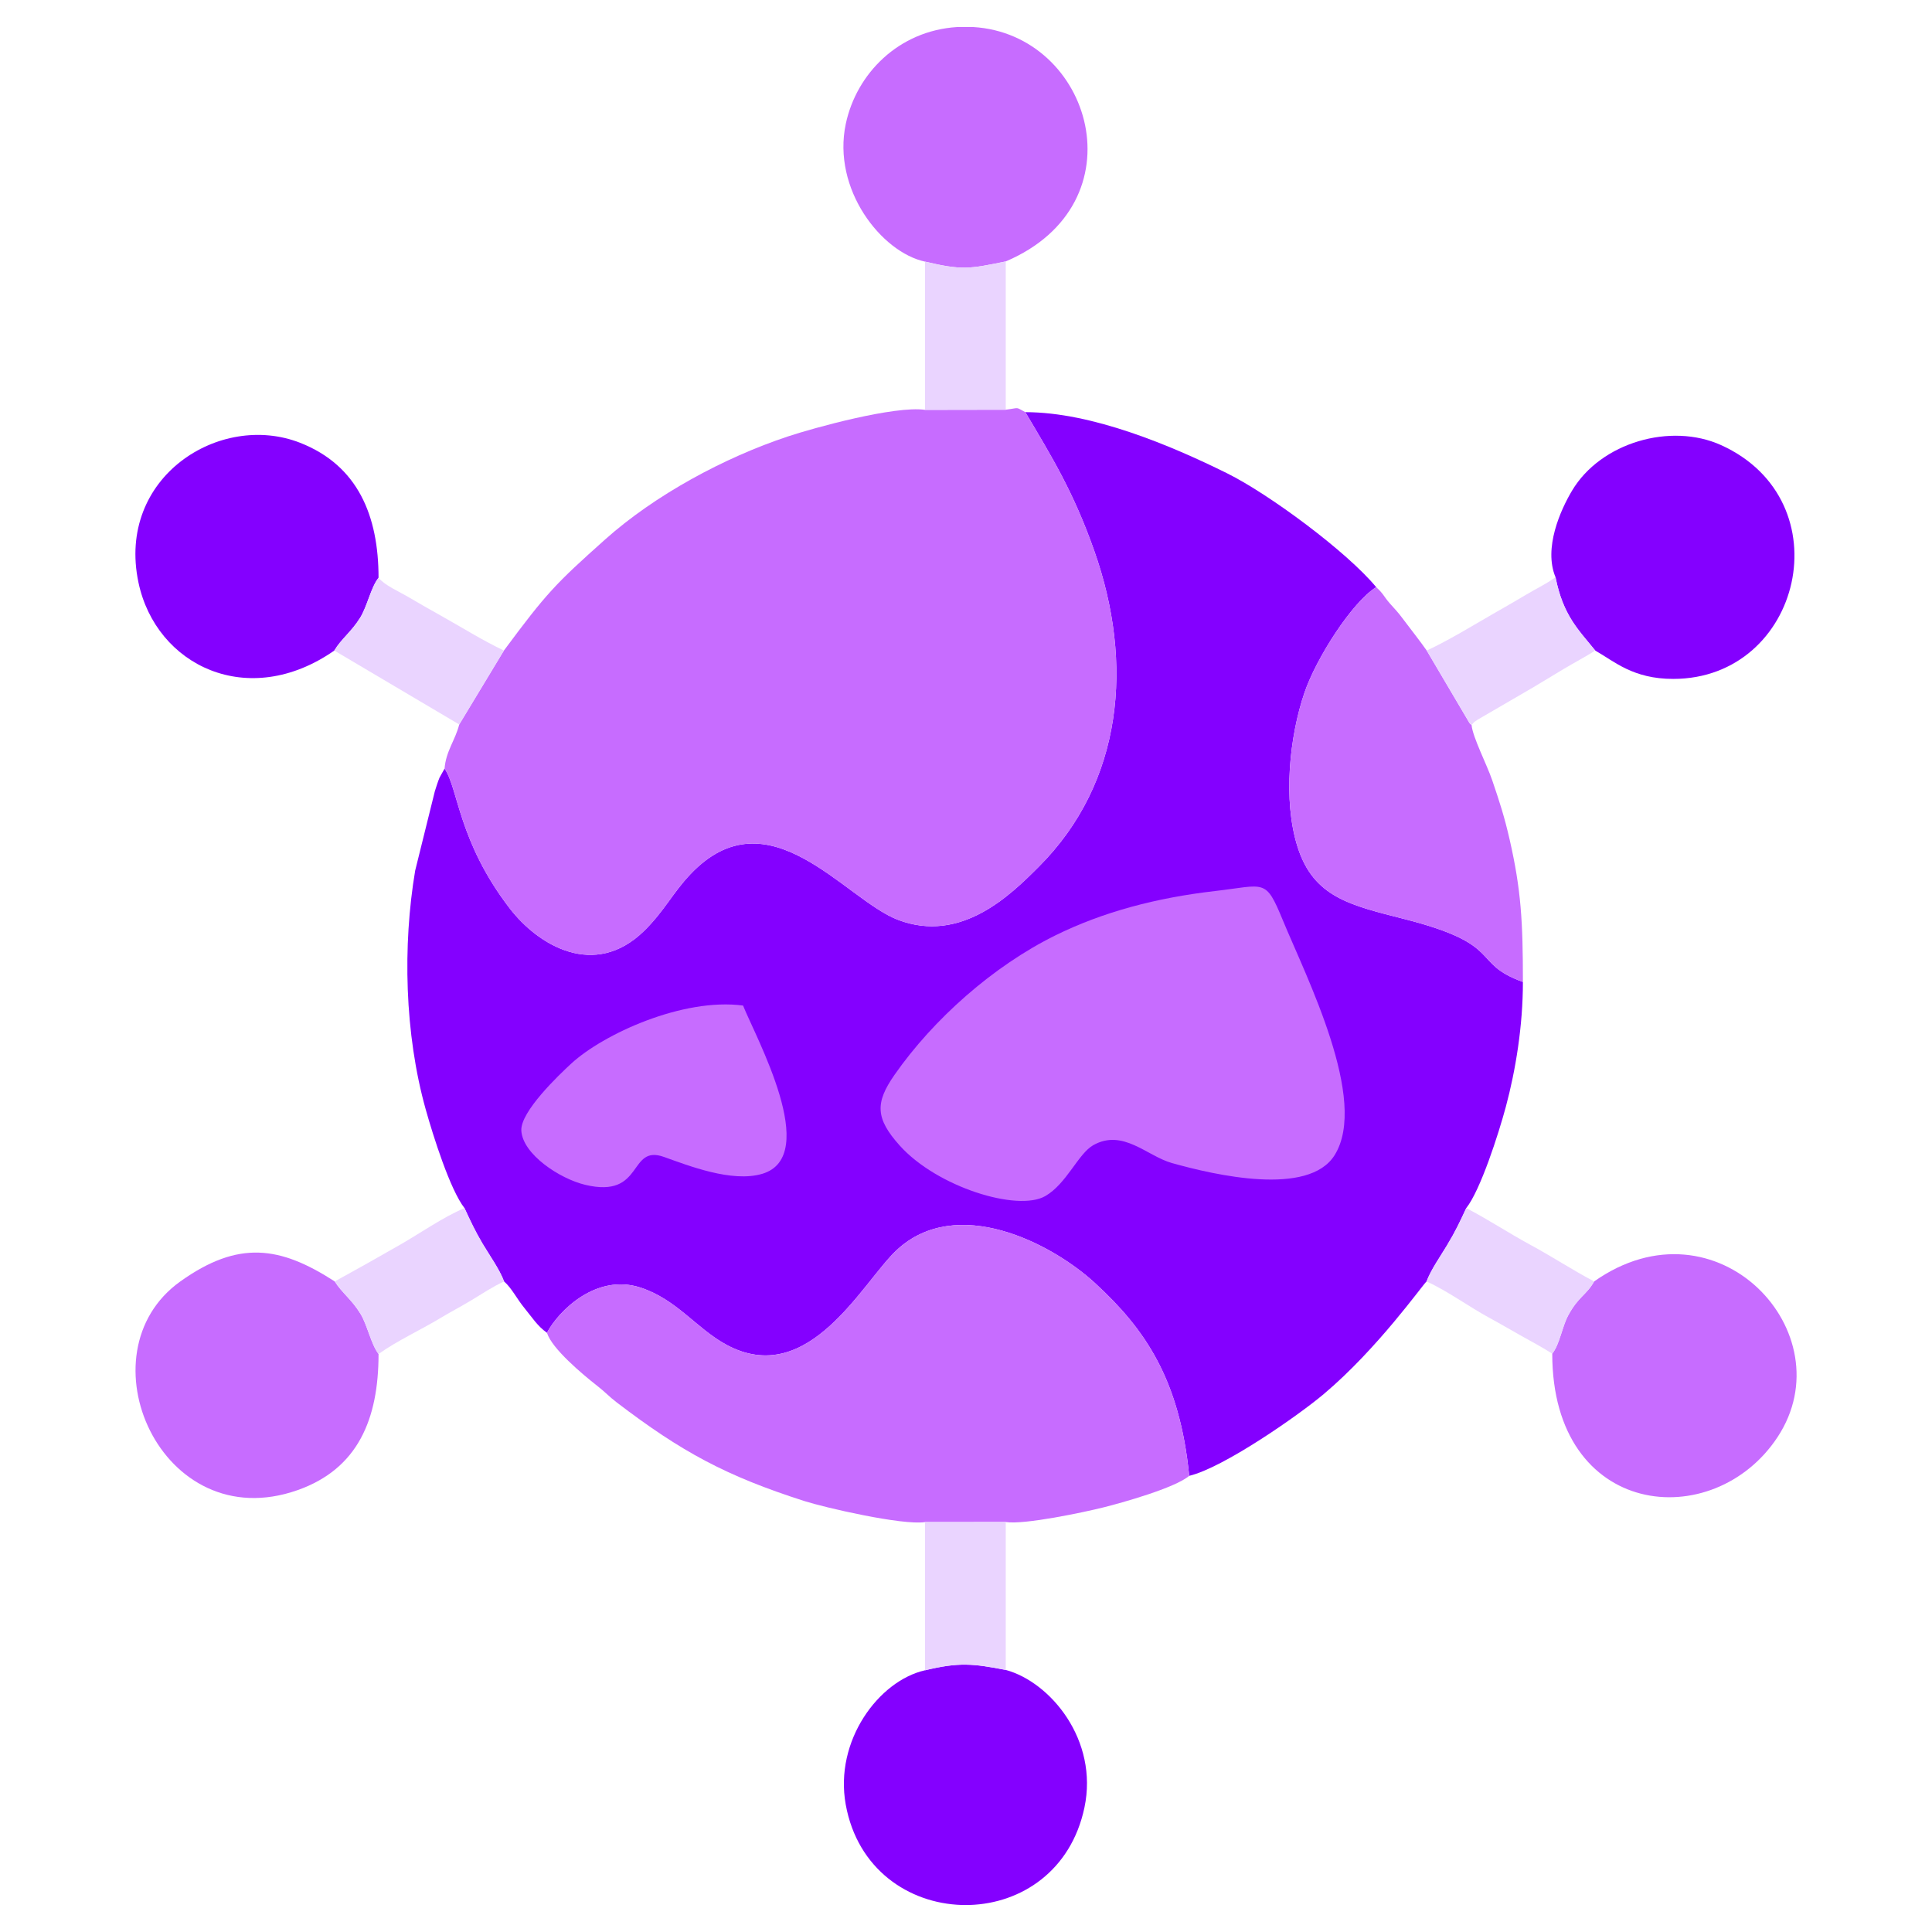
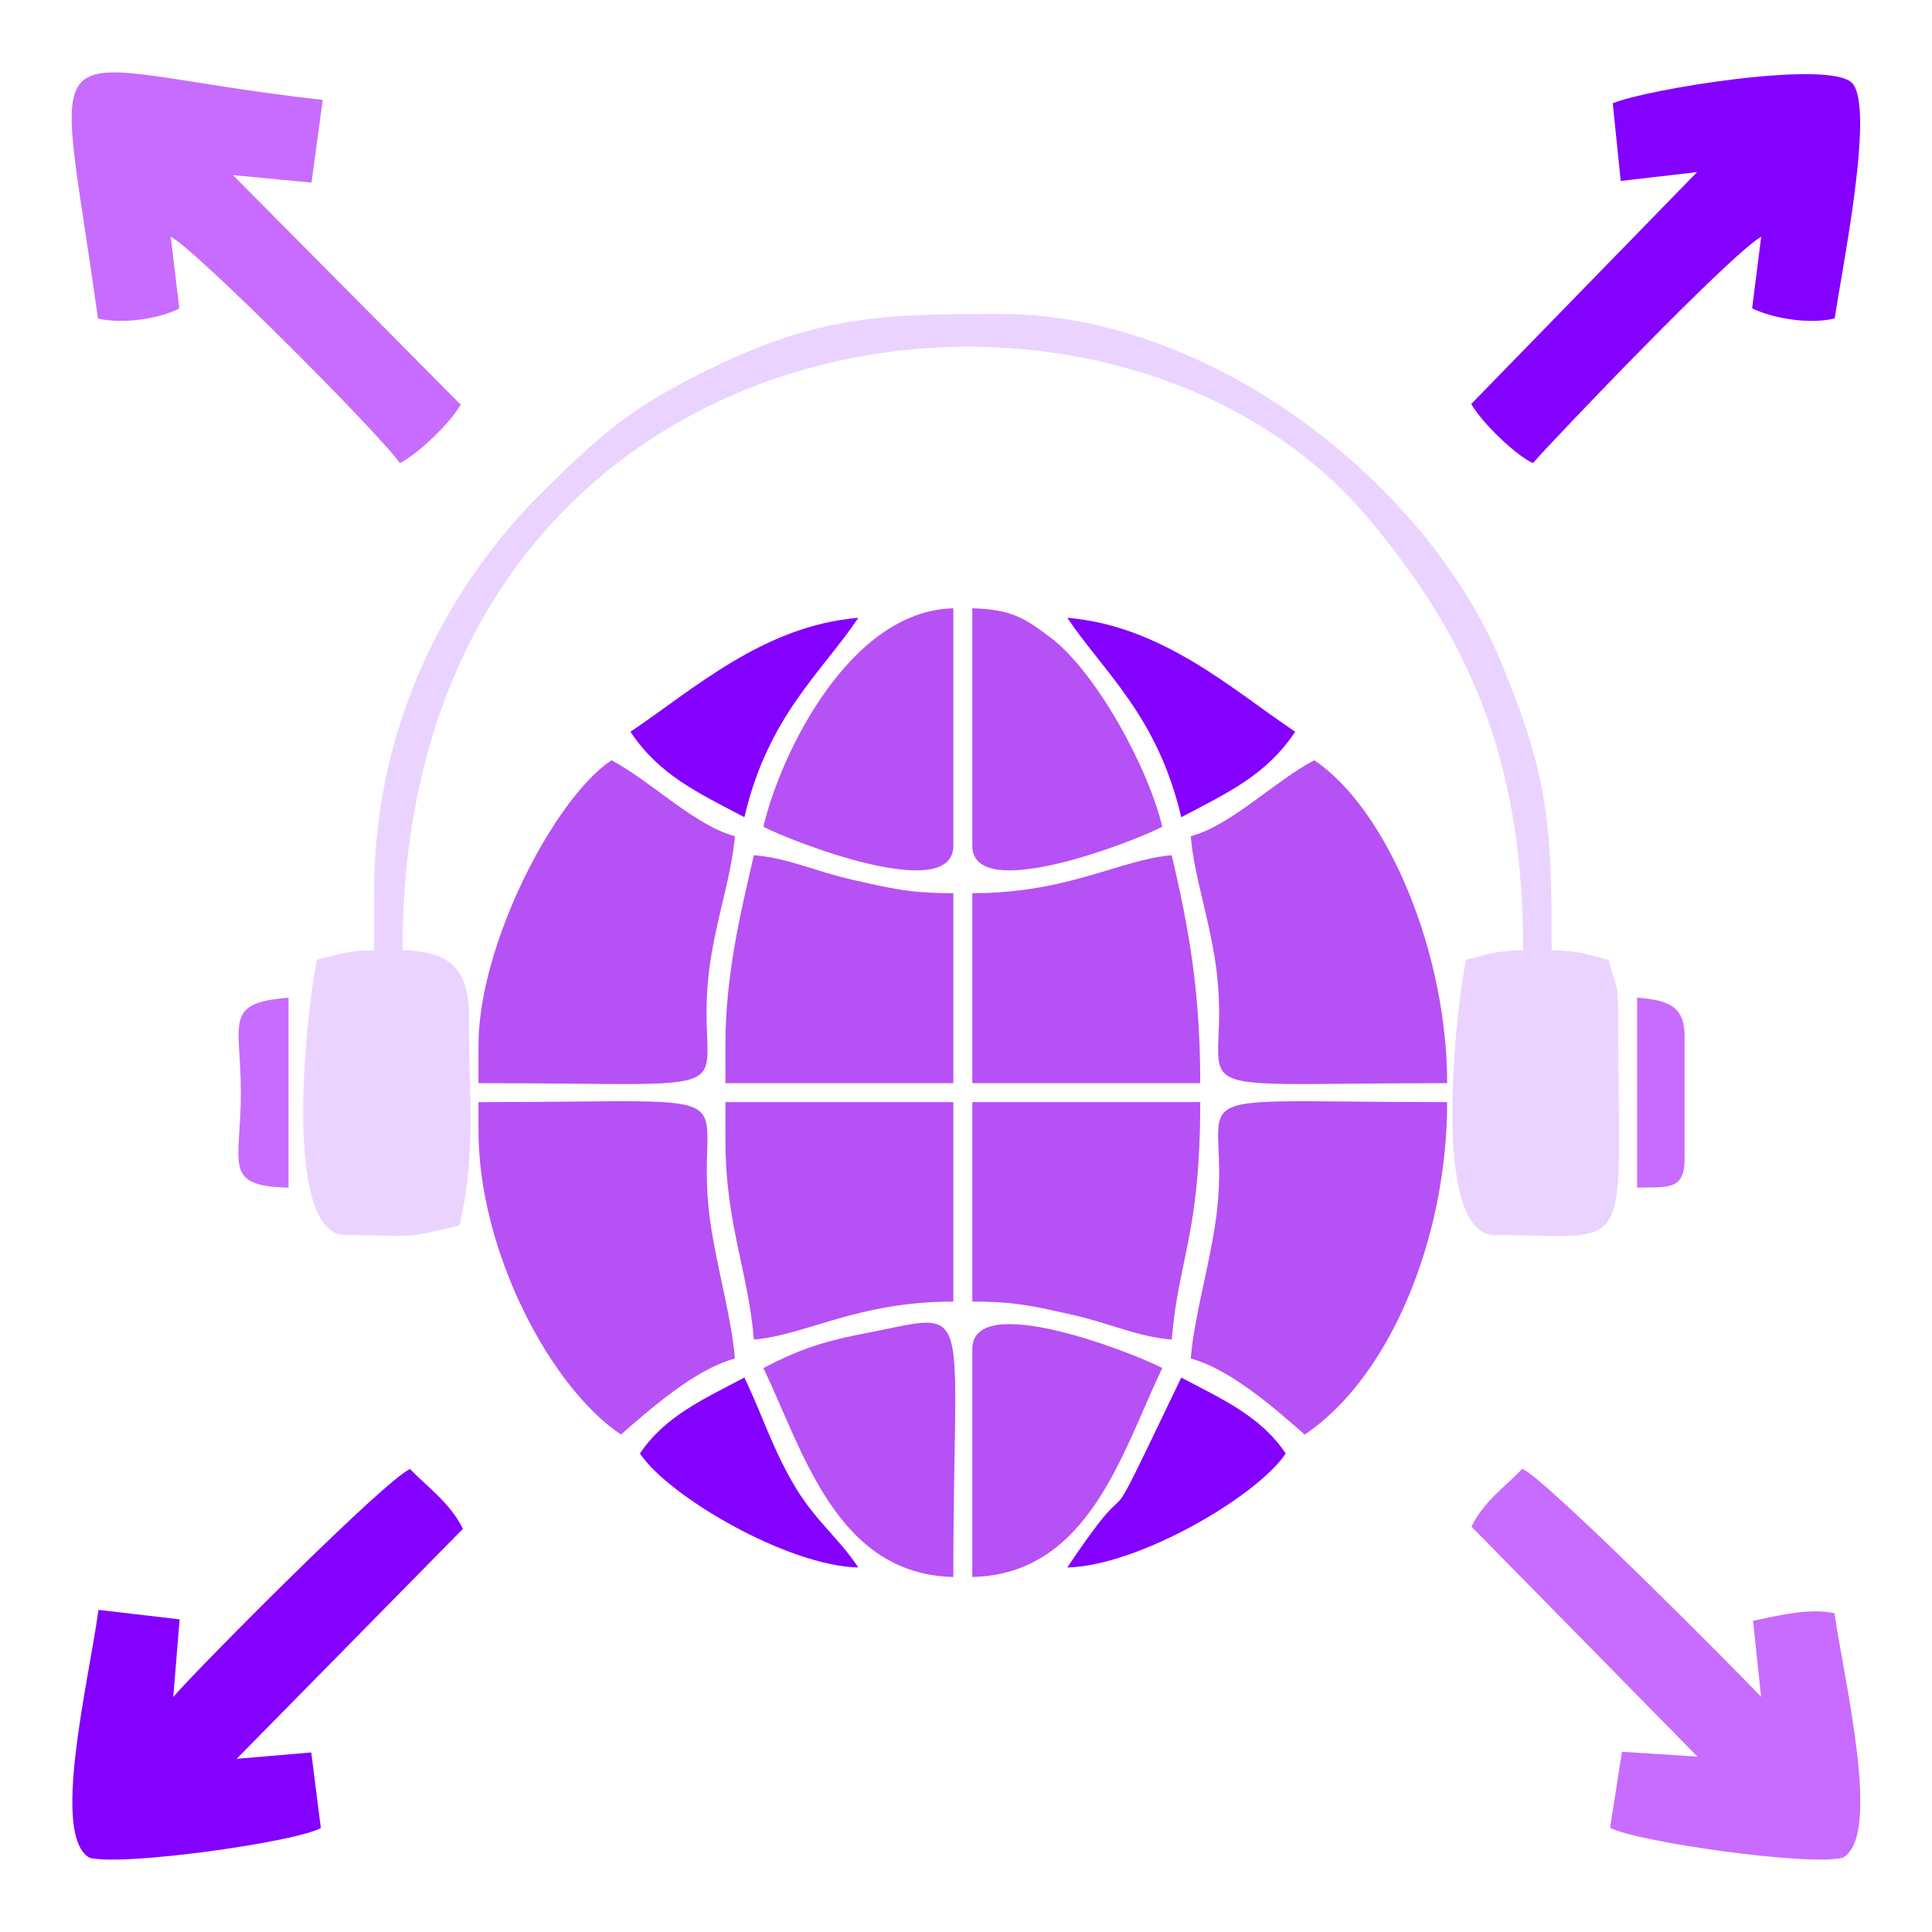
- <svg xmlns="http://www.w3.org/2000/svg" xml:space="preserve" width="42.333mm" height="42.333mm" version="1.1" style="shape-rendering:geometricPrecision; text-rendering:geometricPrecision; image-rendering:optimizeQuality; fill-rule:evenodd; clip-rule:evenodd" viewBox="0 0 4233.32 4233.32">
+ <svg xmlns="http://www.w3.org/2000/svg" xml:space="preserve" width="25.4mm" height="25.4mm" version="1.1" style="shape-rendering:geometricPrecision; text-rendering:geometricPrecision; image-rendering:optimizeQuality; fill-rule:evenodd; clip-rule:evenodd" viewBox="0 0 2539.98 2539.98">
  <defs>
    <style type="text/css">
   
-     .fil0 {fill:#8400FF}
-     .fil1 {fill:#C76CFF}
-     .fil2 {fill:#EAD4FF}
+     .fil0 {fill:none}
+     .fil3 {fill:#8400FF}
+     .fil2 {fill:#B651F5}
+     .fil4 {fill:#C76CFF}
+     .fil1 {fill:#EAD4FF}
   
  </style>
  </defs>
  <g id="Layer_x0020_1">
-     <g id="_2233654476992">
-       <path class="fil0" d="M974.11 1684.12l-11.01 19.76c-3.28,7.58 -7.89,22.3 -10.27,29.79l-43.11 173.94c-27.57,163.56 -23.39,357.57 23.16,523.53 16.3,58.1 53.46,175.94 84.89,215.95 12.61,27.29 23.05,49.93 39.48,77.67 15.03,25.34 37.62,56.88 47.26,83.07 16.6,14.34 27.92,37.98 44.49,58.17 17.29,21.09 28.4,39.39 49.43,54.34 26.5,-49.75 108.98,-130.09 204.53,-99.2 79.69,25.77 122.93,89.71 188.25,125.17 181.52,98.55 299.46,-138.98 374.43,-207.97 130.46,-120.04 336.74,-16.33 434.58,73.86 107.97,99.53 184.49,209.07 205.55,421.58 74.33,-17.51 238.44,-131.69 294.81,-179.18 117.9,-99.29 216.03,-238.53 225.21,-246.77 9.53,-25.48 29.91,-54.33 44.38,-78.37 19.91,-33.09 28.2,-51.34 42.63,-82.37 31.12,-39.19 70.83,-162.62 86.8,-222.19 21.38,-79.79 37.34,-176.78 37.34,-273.28 -116.68,-42.27 -37.33,-81.06 -259.27,-137.76 -118.74,-30.34 -199.64,-47.49 -234.68,-158.7 -32.14,-102 -17.57,-241.13 15.38,-337.65 25.79,-75.53 104.27,-198.16 157.1,-230.97 -63.74,-77.33 -234.88,-204.04 -326.81,-249.53 -122.45,-60.59 -295.47,-133.91 -442.01,-133.91 58.51,98.85 105.37,174.16 151.27,304.38 86.61,245.66 63.14,506.9 -122.06,691.97 -61.03,60.98 -169.95,169 -308.53,115.94 -116.57,-44.64 -283.14,-280.62 -454.68,-99.67 -38.33,40.42 -57.87,81.49 -101.22,123.91 -108.56,106.24 -232.19,31.97 -294.74,-49.49 -112.78,-146.85 -112.21,-261.89 -142.58,-306.02z" />
-       <path class="fil1" d="M1104.12 1425.49l-97.86 161.96c-8.62,34.32 -29.19,58.37 -32.15,96.67 30.37,44.13 29.8,159.17 142.58,306.02 62.55,81.46 186.18,155.73 294.74,49.49 43.35,-42.42 62.89,-83.49 101.22,-123.91 171.54,-180.95 338.11,55.03 454.68,99.67 138.58,53.06 247.5,-54.96 308.53,-115.94 185.2,-185.07 208.67,-446.31 122.06,-691.97 -45.9,-130.22 -92.76,-205.53 -151.27,-304.38 -22.63,-11.82 -10.76,-9.52 -42.9,-5.35l-176.82 0.31c-66.28,-9.6 -244.48,39.64 -300.43,58.23 -140.27,46.6 -291.72,128.56 -400.84,226.02 -108.42,96.84 -127.61,116.54 -221.54,243.18z" />
-       <path class="fil1" d="M1198.43 2920.34c10.8,34.76 78.03,91.12 109.8,115.95 19.04,14.88 25.66,23.31 43.47,36.9 142,108.36 239.3,160.94 410.96,215.91 43.66,13.99 214.24,53.63 264.27,46.01l176.82 -0.17c40.63,6.52 172.32,-21.58 213.88,-31.94 39.26,-9.78 156.98,-42.58 188.14,-69.22 -21.06,-212.51 -97.58,-322.05 -205.55,-421.58 -97.84,-90.19 -304.12,-193.9 -434.58,-73.86 -74.97,68.99 -192.91,306.52 -374.43,207.97 -65.32,-35.46 -108.56,-99.4 -188.25,-125.17 -95.55,-30.89 -178.03,49.45 -204.53,99.2z" />
-       <path class="fil1" d="M2661.92 1952.44c-128.6,14.8 -245.08,45.79 -348.82,96.84 -136.72,67.29 -268.02,183.97 -353.03,305.82 -42.72,61.22 -42.06,95.42 11.19,154.8 81.98,91.44 258.49,145.63 318.96,110.99 47,-26.94 72.35,-93.22 105.51,-111.76 64.98,-36.3 117.47,23.94 172.03,39.27 95.07,26.73 299.18,73.64 356.35,-16.88 75.89,-120.18 -62.06,-391.03 -113.42,-515.62 -38.08,-92.38 -38.2,-76.19 -148.77,-63.46z" />
-       <path class="fil1" d="M3336.94 2151.62c0,-132.38 -3.97,-201.86 -28.94,-311.42 -11.68,-51.25 -22.42,-83.82 -38.29,-130.49 -11.59,-34.1 -42.71,-94.1 -45.28,-121.07 -1.63,-1.28 -3.59,-3.27 -4.49,-4.26l-93.76 -158.89c-16.26,-23.03 -32.22,-42.91 -50.91,-67.84 -14.1,-18.83 -15.31,-18.8 -29.34,-34.82 -15.71,-17.98 -12.93,-20.03 -30.46,-36.29 -52.83,32.81 -131.31,155.44 -157.1,230.97 -32.95,96.52 -47.52,235.65 -15.38,337.65 35.04,111.21 115.94,128.36 234.68,158.7 221.94,56.7 142.59,95.49 259.27,137.76z" />
-       <path class="fil1" d="M829.45 2966.84c-16.74,-22.04 -24.39,-62.98 -39.36,-87.72 -18.96,-31.3 -41.07,-46.43 -56.63,-71.29 -119.89,-77.45 -210.85,-90.84 -338.15,-0.15 -220.16,156.84 -42.78,562.83 256.57,457.5 132.56,-46.65 177.57,-155.75 177.57,-298.34z" />
-       <path class="fil0" d="M732.52 1425.49c15.14,-25.68 37.45,-40.9 56.8,-72.22 15.38,-24.89 23.36,-66.26 40.13,-87.3 0,-135.78 -45.18,-245.97 -171.68,-295.67 -175.59,-68.97 -403.16,75.05 -354.36,306.13 38.48,182.23 240.57,280.45 429.11,149.06z" />
-       <path class="fil0" d="M2026.93 3659.86c-101.33,22.84 -199.1,154.15 -173.8,294.22 25.69,142.17 138.53,216.29 253.59,220.01l18.55 0c111.82,-3.73 221.43,-74.09 250.89,-213.35 31.28,-147.88 -74.41,-275.08 -172.41,-301.65 -72.14,-14.06 -103.14,-17.02 -176.82,0.77z" />
-       <path class="fil1" d="M3493.02 2807.83c-16.9,30.12 -34.59,32.85 -57.07,74.94 -13.52,25.31 -18.14,62.28 -34.72,83.36 0,361.01 353.2,396.12 493.72,182.71 149.9,-227.64 -132.82,-530.77 -401.93,-341.01z" />
-       <path class="fil0" d="M3408.41 1264.75c16.66,84.43 50.61,115.48 87.07,160.74 42.27,24.05 82.81,62.17 170.92,62.11 281.58,-0.21 374.25,-390.23 104.69,-512.33 -109.99,-49.82 -263.43,-5.95 -326.48,99.8 -25.22,42.29 -62.86,125.94 -36.2,189.68z" />
-       <path class="fil1" d="M2026.93 573.28c81.27,19.15 96.79,16.01 176.82,-0.44 298.45,-127.23 188.95,-498 -71.37,-513.61l-34.97 0c-128.48,8.05 -220.8,102.07 -244.15,212.1 -30.42,143.36 78.25,281.49 173.67,301.95z" />
-       <path class="fil1" d="M1628.15 2203.32c-132.16,-17.52 -306.47,62.75 -376.25,126.98 -26.81,24.67 -112.01,105.64 -109.58,147.21 3.02,51.65 83.79,105.22 140,118.64 130.02,31.03 93.4,-89.26 172.43,-61.16 53.26,18.94 149.24,56.91 215.62,36.98 129.34,-38.84 -14.73,-299.93 -42.22,-368.65z" />
-       <path class="fil2" d="M733.46 2807.83c15.56,24.86 37.67,39.99 56.63,71.29 14.97,24.74 22.62,65.68 39.36,87.72 41.58,-29.68 90.79,-51.74 136.16,-79.11 21.5,-12.96 42.97,-24.09 66.35,-38.12 25.77,-15.47 46.14,-29.46 72.55,-41.78 -9.64,-26.19 -32.23,-57.73 -47.26,-83.07 -16.43,-27.74 -26.87,-50.38 -39.48,-77.67 -46.48,19.58 -97.65,55.45 -140.5,79.97 -48.55,27.78 -95.04,54.06 -143.81,80.77z" />
-       <path class="fil2" d="M732.52 1425.49l273.74 161.96 97.86 -161.96c-48.79,-23.37 -91.47,-50.47 -140.52,-77.89 -24.33,-13.6 -41.68,-23.42 -66.44,-38.05 -23.52,-13.88 -54.06,-26.83 -67.71,-43.58 -16.77,21.04 -24.75,62.41 -40.13,87.3 -19.35,31.32 -41.66,46.54 -56.8,72.22z" />
-       <path class="fil2" d="M3125.79 2807.83c47.12,21.46 92.63,55.39 138.82,80.37 23.57,12.74 40.91,23.25 66.78,37.7 23.08,12.91 50.14,27.44 69.84,40.23 16.58,-21.08 21.2,-58.05 34.72,-83.36 22.48,-42.09 40.17,-44.82 57.07,-74.94 -47.14,-24.81 -92.83,-54.85 -140.01,-80.37 -47.43,-25.64 -91.4,-55.02 -140.21,-80.37 -14.43,31.03 -22.72,49.28 -42.63,82.37 -14.47,24.04 -34.85,52.89 -44.38,78.37z" />
-       <path class="fil2" d="M3126.18 1425.49l93.76 158.89c0.9,0.99 2.86,2.98 4.49,4.26 9.29,-10.1 1.65,-3.43 13.95,-12.09l122.23 -71.13c20.89,-12.53 44.29,-26.79 65.18,-39.29 22.95,-13.74 47.8,-26.81 69.69,-40.64 -36.46,-45.26 -70.41,-76.31 -87.07,-160.74 -22.58,16.25 -39.87,23.56 -64.97,38.64 -24.27,14.57 -48.65,28.32 -71.21,41.31 -47.16,27.15 -97.14,57.96 -146.05,80.79z" />
-       <path class="fil2" d="M2026.93 3659.86c73.68,-17.79 104.68,-14.83 176.82,-0.77l0 -324.15 -176.82 0.17 0 324.75z" />
-       <path class="fil2" d="M2026.93 898.06l176.82 -0.31 0 -324.91c-80.03,16.45 -95.55,19.59 -176.82,0.44l0 324.78z" />
+     <rect class="fil0" x="-0.02" y="-0.01" width="2539.99" height="2539.99" />
+     <g id="_2724496307840">
+       <path class="fil1" d="M491.72 1174.29l0 74.91c-38.04,0.85 -45.52,5.64 -74.91,12.49 -11.57,49.65 -49.39,362.08 37.45,362.08 96.65,0 69.19,6.3 149.83,-12.49 22.05,-94.66 12.48,-161.62 12.48,-274.68 0,-63.06 -25.01,-86 -87.4,-87.4 0,-847.43 921.73,-979.22 1268.46,-569.27 142.87,168.92 204.82,332.94 204.82,569.27 -38.04,0.85 -45.52,5.64 -74.91,12.49 -11.57,49.65 -49.38,362.08 37.45,362.08 189.34,0 162.32,37.16 162.32,-299.65 0,-33.73 -5.97,-34.43 -12.49,-62.43 -29.39,-6.85 -36.87,-11.64 -74.91,-12.49 0,-166.42 -3.95,-225.27 -64,-372.98 -98.65,-242.62 -385.06,-463.54 -660.16,-463.54 -158.77,0 -240.94,2.57 -387.35,74.61 -99.45,48.94 -139.48,84.55 -215.13,159.43 -117.98,116.8 -221.55,297.52 -221.55,527.57z" />
+       <path class="fil2" d="M629.06 1486.43c0,158.34 94.51,337.41 187.28,399.53 37.53,-32.62 97.01,-85.78 149.82,-99.88 -4.37,-52.57 -20.85,-108.1 -30.74,-169.02 -31.58,-194.36 89.21,-168.09 -306.36,-168.09l0 37.46z" />
+       <path class="fil2" d="M1565.46 1786.08c52.82,14.1 112.3,67.26 149.83,99.88 111.57,-74.71 187.28,-257.45 187.28,-436.99 -392.84,0 -277.6,-25.24 -304.5,157.46 -9.3,63.1 -28.01,124.34 -32.61,179.65z" />
+       <path class="fil2" d="M629.06 1374.06l0 49.94c392.37,0 277.82,25.35 304.49,-157.47 9.06,-62.08 28.33,-115.73 32.61,-167.15 -52.73,-14.08 -109.94,-72.17 -162.31,-99.88 -75.91,50.83 -174.79,243.67 -174.79,374.56z" />
+       <path class="fil2" d="M1565.46 1099.38c4.28,51.42 23.56,105.07 32.62,167.15 26.66,182.82 -87.88,157.47 304.49,157.47 0,-170.07 -77.66,-359.45 -174.8,-424.5 -52.37,27.71 -109.57,85.8 -162.31,99.88z" />
+       <path class="fil2" d="M953.68 1498.91c0,109.47 29.99,172.52 37.45,262.2 68.18,-5.68 135.83,-49.95 262.2,-49.95l0 -262.19 -299.65 0 0 49.94z" />
+       <path class="fil2" d="M1278.3 1711.16c57.04,0 81.4,6.16 132.23,17.6 50.8,11.43 83.64,28.49 129.96,32.35 8.91,-107.1 37.46,-138.11 37.46,-312.14l-299.65 0 0 262.19z" />
+       <path class="fil2" d="M953.68 1374.06l0 49.94 299.65 0 0 -249.71c-57.05,0 -81.41,-6.15 -132.24,-17.59 -50.8,-11.43 -83.64,-28.49 -129.96,-32.35 -17.49,75.07 -37.45,158.24 -37.45,249.71z" />
+       <path class="fil2" d="M1278.3 1174.29l0 249.71 299.65 0c0,-121.05 -14.87,-202.69 -37.46,-299.65 -68.18,5.67 -135.83,49.94 -262.19,49.94z" />
+       <path class="fil2" d="M1003.62 1086.89c35.51,18.8 249.71,102.64 249.71,24.98l0 -312.14c-136.55,3.04 -227.57,192.13 -249.71,287.16z" />
+       <path class="fil2" d="M1278.3 1111.87c0,77.66 214.19,-6.18 249.71,-24.98 -17.6,-75.53 -87.06,-204.92 -149.1,-250.44 -29.56,-21.69 -47.24,-35.53 -100.61,-36.72l0 312.14z" />
+       <path class="fil2" d="M1003.62 1798.56c52.23,108.86 95.97,271.26 249.71,274.68 0,-373.32 30.63,-348.26 -119.64,-319.61 -55.76,10.62 -90.39,23.94 -130.07,44.93z" />
+       <path class="fil2" d="M1278.3 1773.59l0 299.65c153.73,-3.42 197.47,-165.82 249.71,-274.68 -35.92,-19 -249.71,-103.45 -249.71,-24.97z" />
+       <path class="fil3" d="M828.82 962.04c38.36,57.27 87.82,79.56 149.83,112.37 31.01,-133.13 101.8,-190.48 149.82,-262.19 -125.23,10.42 -217.32,94.69 -299.65,149.82z" />
+       <path class="fil3" d="M1552.98 1074.41c62,-32.81 111.47,-55.1 149.82,-112.37 -82.33,-55.13 -174.41,-139.4 -299.65,-149.82 47.34,70.69 118.77,128.89 149.83,262.19z" />
+       <path class="fil3" d="M1403.15 2060.76c93.14,-2.08 249.19,-93.12 287.17,-149.83 -32.94,-49.18 -83.64,-71.46 -137.34,-99.88 -124.56,259.59 -41.39,87.77 -149.83,249.71z" />
+       <path class="fil3" d="M841.31 1910.93c37.97,56.71 194.03,147.75 287.16,149.83 -28.33,-42.32 -57.54,-61.22 -87.06,-112.71 -26.82,-46.8 -39.75,-89.04 -62.76,-137 -53.71,28.42 -104.41,50.7 -137.34,99.88z" />
+       <path class="fil4" d="M379.35 1561.34l0 -249.71c-86.07,7.16 -62.85,31.04 -62.71,124.83 0.15,94.71 -25.06,122.92 62.71,124.88z" />
+       <path class="fil4" d="M2152.28 1561.34c40.01,-0.89 62.42,4.07 62.42,-37.45l0 -162.32c0,-40.96 -25.18,-46.84 -62.42,-49.94l0 249.71z" />
+       <path class="fil3" d="M227.82 2230.95l8.34 -102 -106.68 -12.46c-13.31,96.54 -62.91,297.27 -11.64,325.98 44.32,11.23 271.02,-20.69 303.95,-39.18l-12.58 -99.34 -98.09 8.35 297.54 -302.42c-17.01,-34.06 -46.68,-54.94 -69.55,-78.45 -29.95,11.15 -278.29,261.04 -311.29,299.52z" />
+       <path class="fil4" d="M1934.58 2007.11l297.06 302.27 -99.28 -6.33 -15.55 99.94c35.26,18.63 262.26,50.98 306.11,39.27 51.16,-28.98 2.21,-228.7 -11.12,-321.31 -32.1,-7.16 -73.27,2.68 -107.11,9.9l10.58 99.9c-39.53,-41.61 -283.96,-287.34 -313.8,-299.62 -23.13,23.59 -52.4,44.76 -66.89,75.98z" />
+       <path class="fil3" d="M2120.28 135.78l10.43 102.13 100.38 -11.63 -296.87 304.8c13.43,23.71 56.47,65.93 80.99,77.82 27.01,-30.97 259.66,-274.69 300.2,-297.67l-11.91 94.09c27.59,13.59 76.2,21.41 108.62,13.26 8.14,-58.11 53.45,-276.2 22.98,-309.26 -29.18,-31.66 -272.55,8.34 -314.82,26.46z" />
+       <path class="fil4" d="M128.75 418.75c32.37,7.77 81.04,0.25 107.02,-13.23l-11.31 -94.17c30.42,14 278.88,263.45 301.16,297.54 24.53,-12.32 67.42,-54.02 80.01,-76.92l-299.32 -301.71 103.25 9.78 14.72 -108.7c-387.7,-43.33 -351.73,-122.12 -295.53,287.41z" />
    </g>
  </g>
</svg>
